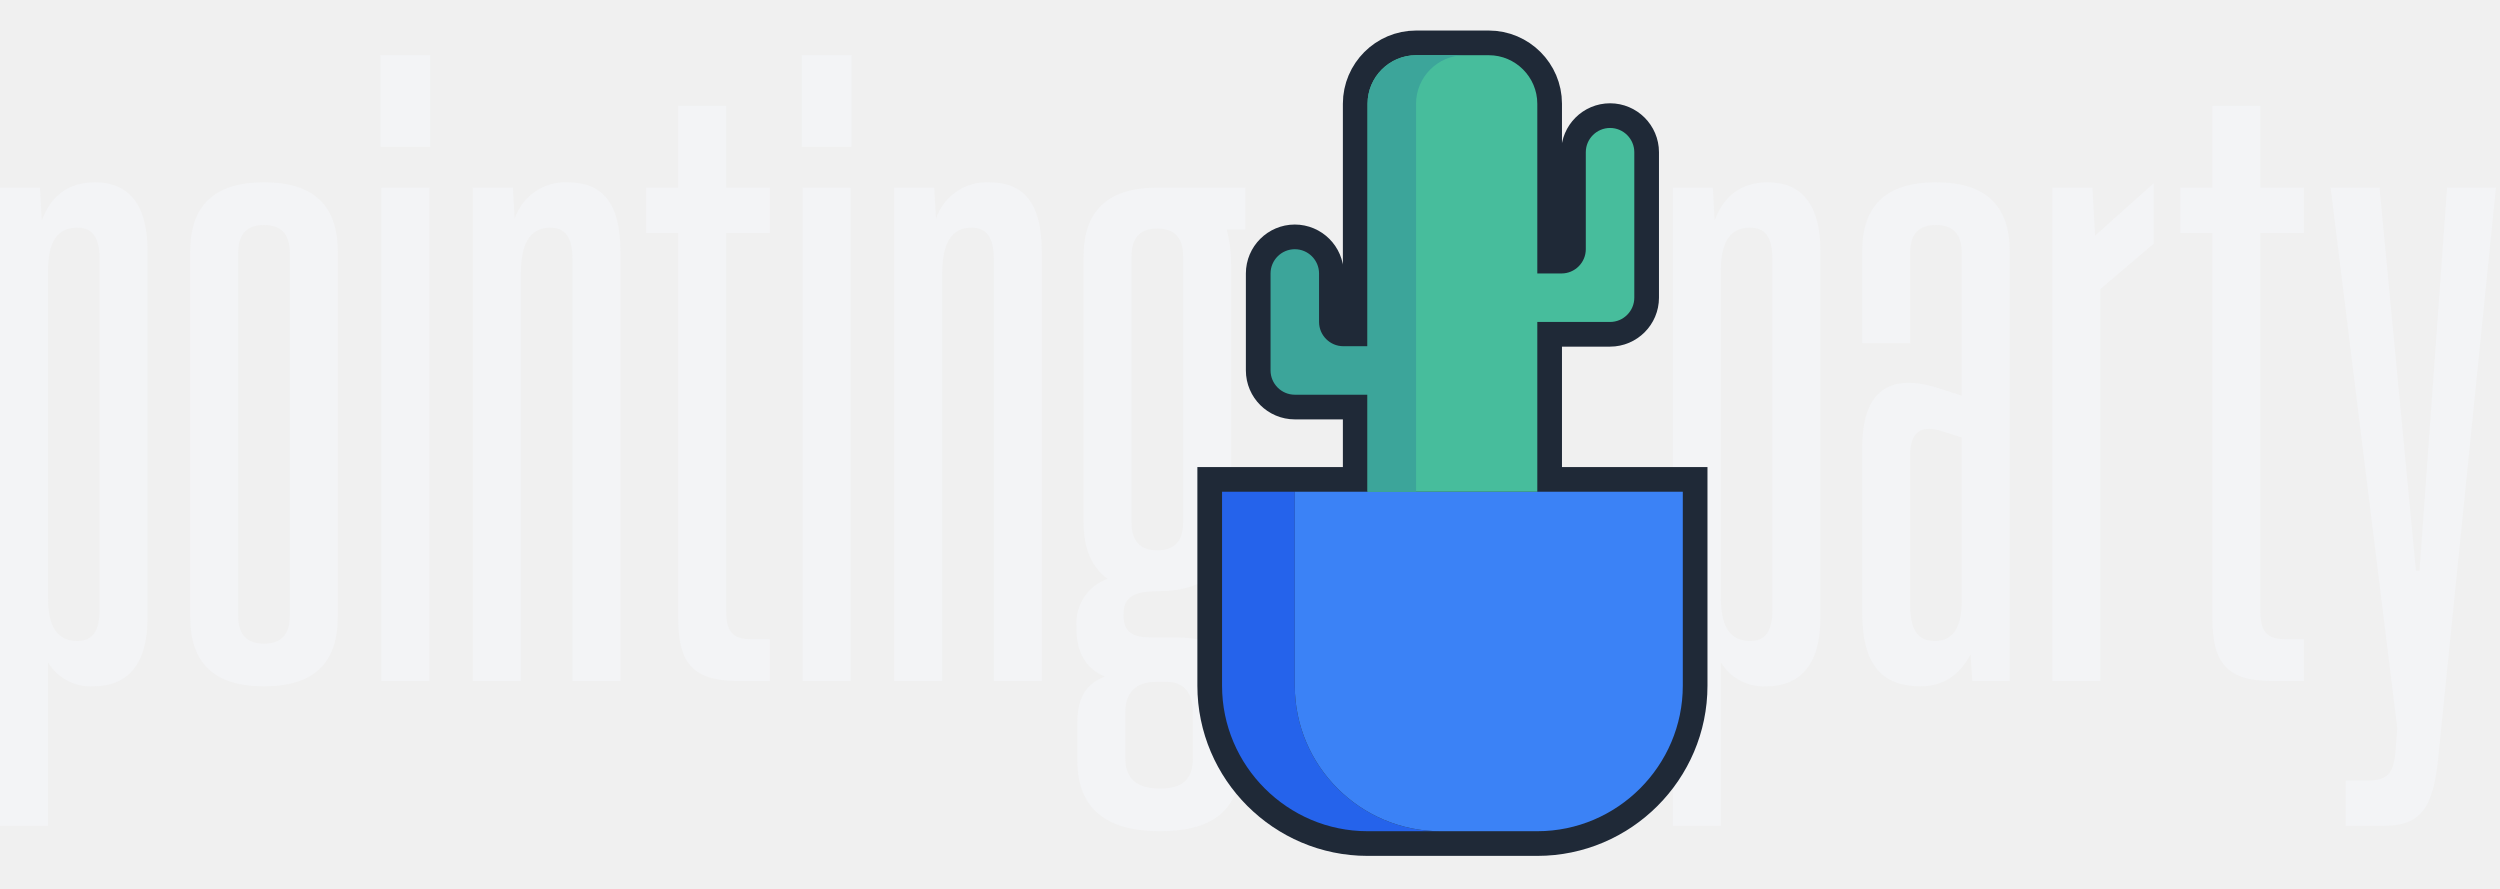
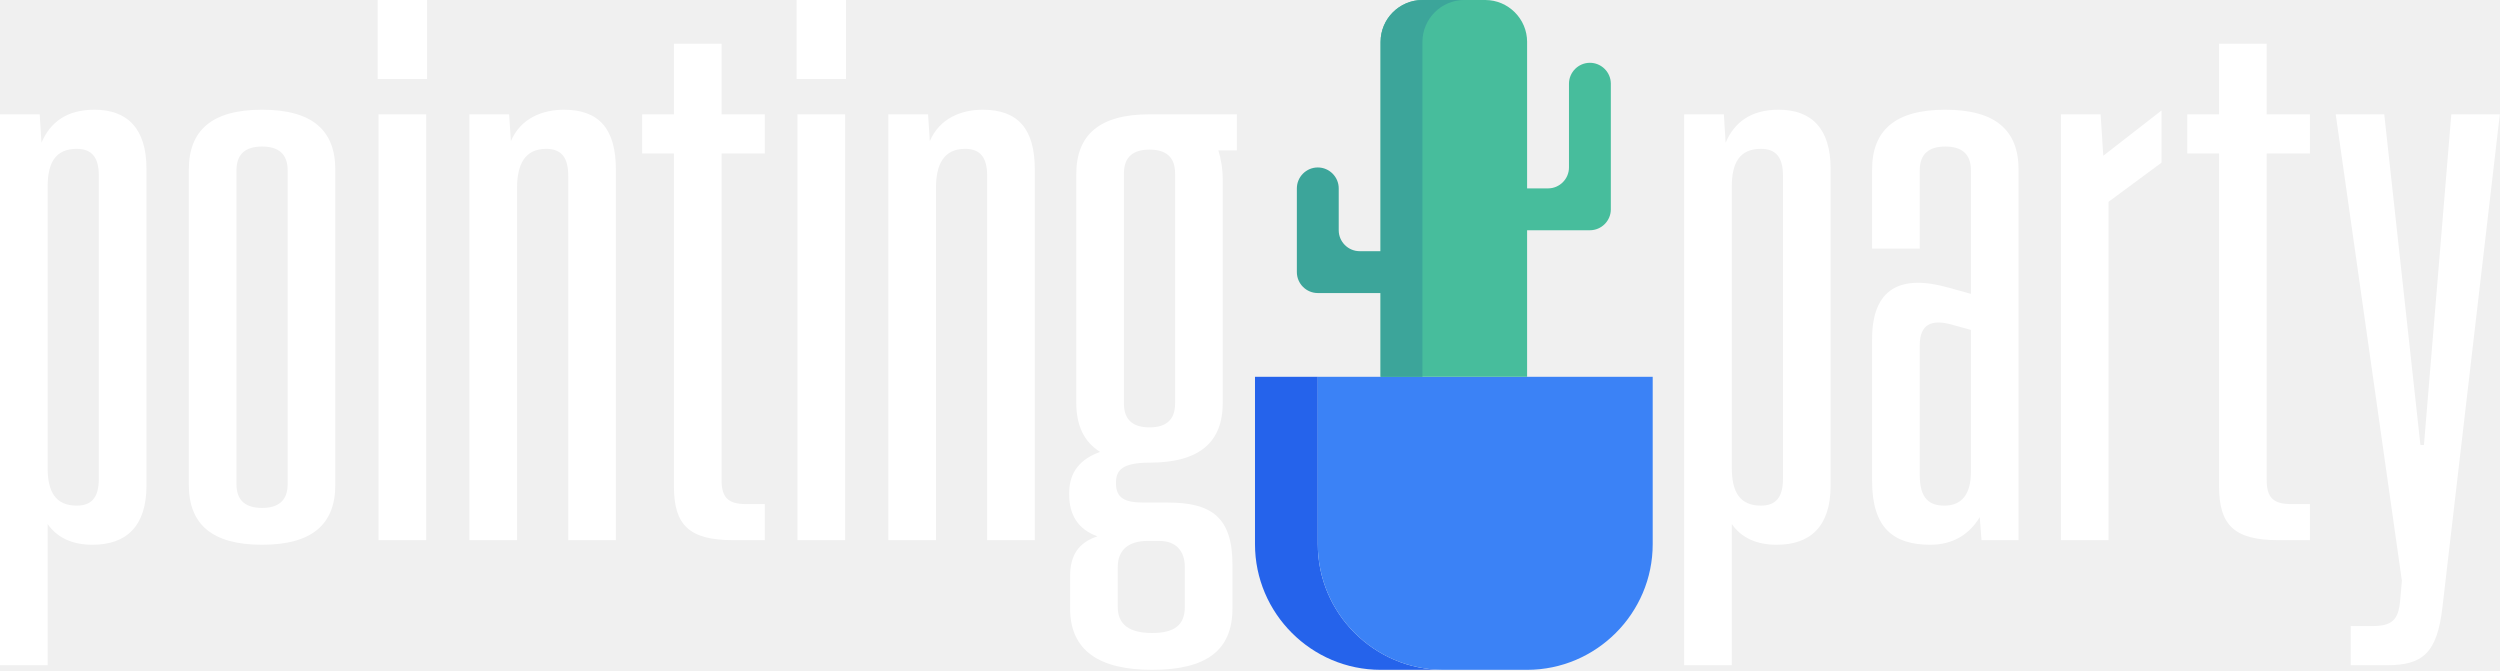
- <svg xmlns="http://www.w3.org/2000/svg" xml:space="preserve" style="fill-rule:evenodd;clip-rule:evenodd;stroke-miterlimit:2" viewBox="0 0 405 144">
-   <path d="M.131-.561c-.031 0-.05.016-.06.043L.069-.555H.024v.718h.054v-.184a.056.056 0 0 0 .051.027C.167.006.19-.018.19-.071v-.413c0-.053-.022-.077-.059-.077Zm.005.481c0 .024-.008.035-.025.035-.024 0-.033-.018-.033-.049v-.367c0-.031.009-.049.033-.049.017 0 .025.011.025.035v.395Z" style="fill:#f3f4f6;fill-rule:nonzero" transform="matrix(144 0 0 144 267.544 110.32)" />
-   <path d="M.089.006c.025 0 .044-.013.056-.036L.147 0h.042v-.483c0-.051-.026-.078-.083-.078-.057 0-.083.027-.083.078v.103h.054v-.102c0-.022.011-.031.029-.031.018 0 .029.009.029.031v.161L.11-.329C.055-.347.023-.328.023-.262v.185c0 .062.025.083.066.083Zm.016-.051c-.017 0-.028-.009-.028-.04v-.169c0-.028.014-.034.036-.027l.022.007v.185c0 .03-.011.044-.03.044Z" style="fill:#f3f4f6;fill-rule:nonzero" transform="matrix(144 0 0 144 298.36 110.32)" />
-   <path d="M.069-.555H.024V0h.054v-.441l.06-.051V-.56l-.066.059-.003-.054Z" style="fill:#f3f4f6;fill-rule:nonzero" transform="matrix(144 0 0 144 329.032 110.32)" />
-   <path d="M.151-.555H.102v-.092H.048v.092H.012v.051h.036v.434c0 .05.017.07.067.07h.036v-.047H.13c-.02 0-.028-.008-.028-.031v-.426h.049v-.051Z" style="fill:#f3f4f6;fill-rule:nonzero" transform="matrix(144 0 0 144 351.496 110.32)" />
-   <path d="M.112-.124H.108L.067-.555H.012l.075.608-.002.026C.083.104.076.112.053.112H.029v.051H.07C.11.163.127.148.133.087l.065-.642H.143l-.031.431Z" style="fill:#f3f4f6;fill-rule:nonzero" transform="matrix(144 0 0 144 375.832 110.32)" />
-   <path d="M.131-.561c-.031 0-.05.016-.06.043L.069-.555H.024v.718h.054v-.184a.056.056 0 0 0 .051.027C.167.006.19-.018.19-.071v-.413c0-.053-.022-.077-.059-.077Zm.005.481c0 .024-.008.035-.025.035-.024 0-.033-.018-.033-.049v-.367c0-.031.009-.049.033-.049.017 0 .025.011.025.035v.395Z" style="fill:#f3f4f6;fill-rule:nonzero" transform="matrix(144 0 0 144 -3.456 110.32)" />
-   <path d="M.107.006C.164.006.19-.021.19-.072v-.411c0-.051-.026-.078-.083-.078-.057 0-.083.027-.083.078v.411c0 .051.026.078.083.078Zm0-.048c-.018 0-.029-.009-.029-.031v-.409c0-.022.011-.031.029-.031.018 0 .029.009.029.031v.409c0 .022-.011.031-.029.031Z" style="fill:#f3f4f6;fill-rule:nonzero" transform="matrix(144 0 0 144 27.36 110.32)" />
-   <path d="M.08-.601v-.103H.024v.103H.08ZM.079 0v-.555H.025V0h.054Z" style="fill:#f3f4f6;fill-rule:nonzero" transform="matrix(144 0 0 144 58.176 110.32)" />
-   <path d="M.131-.561a.06.06 0 0 0-.06.041L.069-.555H.024V0h.054v-.459c0-.031.009-.051.033-.051.017 0 .025.011.025.035V0H.19v-.483c0-.053-.019-.078-.059-.078Z" style="fill:#f3f4f6;fill-rule:nonzero" transform="matrix(144 0 0 144 73.152 110.32)" />
-   <path d="M.151-.555H.102v-.092H.048v.092H.012v.051h.036v.434c0 .05.017.07.067.07h.036v-.047H.13c-.02 0-.028-.008-.028-.031v-.426h.049v-.051Z" style="fill:#f3f4f6;fill-rule:nonzero" transform="matrix(144 0 0 144 102.96 110.32)" />
-   <path d="M.08-.601v-.103H.024v.103H.08ZM.079 0v-.555H.025V0h.054Z" style="fill:#f3f4f6;fill-rule:nonzero" transform="matrix(144 0 0 144 126.432 110.32)" />
-   <path d="M.131-.561a.06.06 0 0 0-.06.041L.069-.555H.024V0h.054v-.459c0-.031.009-.051.033-.051.017 0 .025.011.025.035V0H.19v-.483c0-.053-.019-.078-.059-.078Z" style="fill:#f3f4f6;fill-rule:nonzero" transform="matrix(144 0 0 144 141.408 110.32)" />
-   <path d="M.206-.555H.107c-.057 0-.083.027-.083.078v.298c0 .03.009.051.027.064a.053.053 0 0 0-.035.053v.003c0 .026.01.045.032.054C.027.003.017.019.017.047v.042c0 .055.033.08.093.08.061 0 .091-.025.091-.08V.032c0-.061-.023-.081-.073-.081H.1c-.021 0-.031-.006-.031-.025v-.001c0-.016.007-.026.038-.026.057 0 .083-.027.083-.078v-.29a.148.148 0 0 0-.005-.039h.021v-.047Zm-.07.377c0 .022-.011.031-.029.031-.018 0-.029-.009-.029-.031v-.3c0-.022.011-.031.029-.031.018 0 .029.009.029.031v.3ZM.118.001c.019 0 .029.013.029.034v.052C.147.11.136.121.11.121S.071.11.071.087V.035c0-.021.011-.034.034-.034h.013Z" style="fill:#f3f4f6;fill-rule:nonzero" transform="matrix(144 0 0 144 172.08 110.32)" />
-   <path d="M316 336h-14c-6.6 0-12-5.4-12-12v-16h12v-8h-6c-1.1 0-2-.9-2-2v-8c0-1.1.9-2 2-2s2 .9 2 2v4c0 1.1.9 2 2 2h2v-20c0-2.2 1.8-4 4-4h6c2.2 0 4 1.8 4 4v14h2c1.1 0 2-.9 2-2v-8c0-1.1.9-2 2-2s2 .9 2 2v12c0 1.1-.9 2-2 2h-6v14h12v16c0 6.6-5.4 12-12 12Z" style="fill:#1f2937;stroke:#1f2937;stroke-width:4.07px" transform="translate(-371.66 -525.332) scale(1.96425)" />
-   <path d="M296 324v-16h-6v16c0 6.6 5.4 12 12 12h6c-6.6 0-12-5.4-12-12Z" style="fill:#2563eb;fill-rule:nonzero" transform="translate(-371.66 -525.332) scale(1.96425)" />
-   <path d="M328 324v-16h-32v16c0 6.6 5.4 12 12 12h8c6.6 0 12-5.4 12-12Z" style="fill:#3b82f6;fill-rule:nonzero" transform="translate(-371.66 -525.332) scale(1.96425)" />
-   <path d="M312 272h-6c-2.2 0-4 1.8-4 4v32h14v-32c0-2.2-1.8-4-4-4Z" style="fill:#47bd9c;fill-rule:nonzero" transform="translate(-371.66 -525.332) scale(1.96425)" />
-   <path d="M310 272h-4c-2.2 0-4 1.8-4 4v32h4v-32c0-2.2 1.8-4 4-4Z" style="fill:#3ca59a;fill-rule:nonzero" transform="translate(-371.66 -525.332) scale(1.96425)" />
-   <path d="M300 296c-1.1 0-2-.9-2-2v-4c0-1.1-.9-2-2-2s-2 .9-2 2v8c0 1.1.9 2 2 2h6c1.1 0 2-.9 2-2s-.9-2-2-2h-2Z" style="fill:#3ca59a;fill-rule:nonzero" transform="translate(-371.66 -525.332) scale(1.96425)" />
-   <path d="M318 290c1.1 0 2-.9 2-2v-8c0-1.1.9-2 2-2s2 .9 2 2v12c0 1.1-.9 2-2 2h-6c-1.1 0-2-.9-2-2s.9-2 2-2h2Z" style="fill:#47bd9c;fill-rule:nonzero" transform="translate(-371.66 -525.332) scale(1.96425)" />
+ <svg xmlns="http://www.w3.org/2000/svg" width="100%" height="100%" viewBox="0 0 1955 524" version="1.1" xml:space="preserve" style="fill-rule:evenodd;clip-rule:evenodd;stroke-linejoin:round;stroke-miterlimit:2;">
+   <path d="M1390.84,85.8c-21.39,0 -34.5,9.6 -41.4,25.8l-1.38,-22.2l-31.05,0l0,430.8l37.26,0l0,-110.4c7.59,10.8 19.32,16.2 35.19,16.2c26.22,0 42.09,-14.4 42.09,-46.2l0,-247.8c0,-31.8 -15.18,-46.2 -40.71,-46.2Zm3.45,288.6c0,14.4 -5.52,21 -17.25,21c-16.56,0 -22.77,-10.8 -22.77,-29.4l0,-220.2c0,-18.6 6.21,-29.4 22.77,-29.4c11.73,0 17.25,6.6 17.25,21l0,237Z" style="fill:#fff;fill-rule:nonzero;" />
+   <path d="M1509.52,426c17.25,0 30.36,-7.8 38.64,-21.6l1.38,18l28.98,0l0,-289.8c0,-30.6 -17.94,-46.8 -57.27,-46.8c-39.33,0 -57.27,16.2 -57.27,46.8l-0,61.8l37.26,0l0,-61.2c0,-13.2 7.59,-18.6 20.01,-18.6c12.42,0 20.01,5.4 20.01,18.6l0,96.6l-17.25,-4.8c-37.95,-10.8 -60.03,0.6 -60.03,40.2l-0,111c-0,37.2 17.25,49.8 45.54,49.8Zm11.04,-30.6c-11.73,0 -19.32,-5.4 -19.32,-24l0,-101.4c0,-16.8 9.66,-20.4 24.84,-16.2l15.18,4.2l0,111c0,18 -7.59,26.4 -20.7,26.4Z" style="fill:#fff;fill-rule:nonzero;" />
+   <path d="M1642.69,89.4l-31.05,0l-0,333l37.26,0l-0,-264.6l41.4,-30.6l-0,-40.8l-45.54,35.4l-2.07,-32.4Z" style="fill:#fff;fill-rule:nonzero;" />
+   <path d="M1806.37,89.4l-33.81,0l0,-55.2l-37.26,0l0,55.2l-24.84,0l0,30.6l24.84,0l0,260.4c0,30 11.73,42 46.23,42l24.84,0l0,-28.2l-14.49,0c-13.8,0 -19.32,-4.8 -19.32,-18.6l0,-255.6l33.81,0l0,-30.6Z" style="fill:#fff;fill-rule:nonzero;" />
+   <path d="M1895.53,348l-2.76,0l-28.29,-258.6l-37.95,0l51.75,364.8l-1.38,15.6c-1.38,15 -6.21,19.8 -22.08,19.8l-16.56,0l0,30.6l28.29,0c27.6,0 39.33,-9 43.47,-45.6l44.85,-385.2l-37.95,0l-21.39,258.6Z" style="fill:#fff;fill-rule:nonzero;" />
+   <path d="M73.83,85.8c-21.39,0 -34.5,9.6 -41.4,25.8l-1.38,-22.2l-31.05,0l0,430.8l37.26,0l0,-110.4c7.59,10.8 19.32,16.2 35.19,16.2c26.22,0 42.09,-14.4 42.09,-46.2l0,-247.8c0,-31.8 -15.18,-46.2 -40.71,-46.2Zm3.45,288.6c0,14.4 -5.52,21 -17.25,21c-16.56,0 -22.77,-10.8 -22.77,-29.4l0,-220.2c0,-18.6 6.21,-29.4 22.77,-29.4c11.73,0 17.25,6.6 17.25,21l0,237Z" style="fill:#fff;fill-rule:nonzero;" />
+   <path d="M204.93,426c39.33,0 57.27,-16.2 57.27,-46.8l0,-246.6c0,-30.6 -17.94,-46.8 -57.27,-46.8c-39.33,0 -57.27,16.2 -57.27,46.8l0,246.6c0,30.6 17.94,46.8 57.27,46.8Zm0,-28.8c-12.42,0 -20.01,-5.4 -20.01,-18.6l0,-245.4c0,-13.2 7.59,-18.6 20.01,-18.6c12.42,0 20.01,5.4 20.01,18.6l0,245.4c0,13.2 -7.59,18.6 -20.01,18.6Z" style="fill:#fff;fill-rule:nonzero;" />
+   <path d="M333.96,61.8l0,-61.8l-38.64,0l0,61.8l38.64,0Zm-0.69,360.6l0,-333l-37.26,0l0,333l37.26,0Z" style="fill:#fff;fill-rule:nonzero;" />
+   <path d="M440.91,85.8c-16.56,0 -33.81,6.6 -41.4,24.6l-1.38,-21l-31.05,0l-0,333l37.26,0l-0,-275.4c-0,-18.6 6.21,-30.6 22.77,-30.6c11.73,0 17.25,6.6 17.25,21l0,285l37.26,0l0,-289.8c0,-31.8 -13.11,-46.8 -40.71,-46.8Z" style="fill:#fff;fill-rule:nonzero;" />
+   <path d="M598.08,89.4l-33.81,0l0,-55.2l-37.26,0l0,55.2l-24.84,0l0,30.6l24.84,0l0,260.4c0,30 11.73,42 46.23,42l24.84,0l0,-28.2l-14.49,0c-13.8,0 -19.32,-4.8 -19.32,-18.6l0,-255.6l33.81,0l0,-30.6Z" style="fill:#fff;fill-rule:nonzero;" />
+   <path d="M661.56,61.8l0,-61.8l-38.64,0l0,61.8l38.64,0Zm-0.69,360.6l0,-333l-37.26,0l0,333l37.26,0Z" style="fill:#fff;fill-rule:nonzero;" />
+   <path d="M768.51,85.8c-16.56,0 -33.81,6.6 -41.4,24.6l-1.38,-21l-31.05,0l0,333l37.26,0l0,-275.4c0,-18.6 6.21,-30.6 22.77,-30.6c11.73,0 17.25,6.6 17.25,21l0,285l37.26,0l0,-289.8c0,-31.8 -13.11,-46.8 -40.71,-46.8Z" style="fill:#fff;fill-rule:nonzero;" />
+   <path d="M967.23,89.4l-68.31,0c-39.33,0 -57.27,16.2 -57.27,46.8l0,178.8c0,18 6.21,30.6 18.63,38.4c-15.18,5.4 -24.15,15.6 -24.15,31.8l-0,1.8c-0,15.6 6.9,27 22.08,32.4c-14.49,4.8 -21.39,14.4 -21.39,31.2l-0,25.2c-0,33 22.77,48 64.17,48c42.09,0 62.79,-15 62.79,-48l0,-34.2c0,-36.6 -15.87,-48.6 -50.37,-48.6l-19.32,0c-14.49,0 -21.39,-3.6 -21.39,-15l0,-0.6c0,-9.6 4.83,-15.6 26.22,-15.6c39.33,0 57.27,-16.2 57.27,-46.8l0,-174c0,-9 -1.38,-16.8 -3.45,-23.4l14.49,0l0,-28.2Zm-48.3,226.2c0,13.2 -7.59,18.6 -20.01,18.6c-12.42,0 -20.01,-5.4 -20.01,-18.6l0,-180c0,-13.2 7.59,-18.6 20.01,-18.6c12.42,0 20.01,5.4 20.01,18.6l0,180Zm-12.42,107.4c13.11,0 20.01,7.8 20.01,20.4l-0,31.2c-0,13.8 -7.59,20.4 -25.53,20.4c-17.94,0 -26.91,-6.6 -26.91,-20.4l-0,-31.2c-0,-12.6 7.59,-20.4 23.46,-20.4l8.97,0Z" style="fill:#fff;fill-rule:nonzero;" />
+   <g id="cactus">
+     <path d="M1030.51,425.588l-0,-130.95l-49.107,-0l0,130.95c0,54.016 44.196,98.212 98.213,98.212l49.106,0c-54.017,0 -98.212,-44.196 -98.212,-98.212Z" style="fill:#2563eb;fill-rule:nonzero;" />
+     <path d="M1292.41,425.588l-0,-130.95l-261.9,-0l-0,130.95c-0,54.016 44.195,98.212 98.212,98.212l65.475,0c54.017,0 98.213,-44.196 98.213,-98.212Z" style="fill:#3b82f6;fill-rule:nonzero;" />
+     <path d="M1161.46,0l-49.107,0c-18.005,0 -32.737,14.732 -32.737,32.738l-0,261.899l114.581,0.001l0,-261.9c0,-18.006 -14.732,-32.738 -32.737,-32.738Z" style="fill:#47bd9c;fill-rule:nonzero;" />
+     <path d="M1145.09,0l-32.738,0c-18.005,0 -32.737,14.732 -32.737,32.738l-0,261.9l32.737,-0l0,-261.9c0,-18.006 14.732,-32.738 32.738,-32.738Z" style="fill:#3ca59a;fill-rule:nonzero;" />
+     <path d="M1063.25,196.425c-9.003,0 -16.369,-7.366 -16.369,-16.369l0,-32.737c0,-9.003 -7.366,-16.369 -16.368,-16.369c-9.003,0 -16.369,7.366 -16.369,16.369l-0,65.475c-0,9.003 7.366,16.369 16.369,16.369l49.106,-0c9.003,-0 16.369,-7.366 16.369,-16.369c-0,-9.003 -7.366,-16.369 -16.369,-16.369l-16.369,0Z" style="fill:#3ca59a;fill-rule:nonzero;" />
+     <path d="M1210.57,147.319c9.003,-0 16.369,-7.366 16.369,-16.369l-0,-65.475c-0,-9.003 7.366,-16.369 16.368,-16.369c9.003,0 16.369,7.366 16.369,16.369l0,98.213c0,9.002 -7.366,16.368 -16.369,16.368l-49.106,0c-9.003,0 -16.369,-7.366 -16.369,-16.368c0,-9.003 7.366,-16.369 16.369,-16.369l16.369,-0Z" style="fill:#47bd9c;fill-rule:nonzero;" />
+   </g>
</svg>
